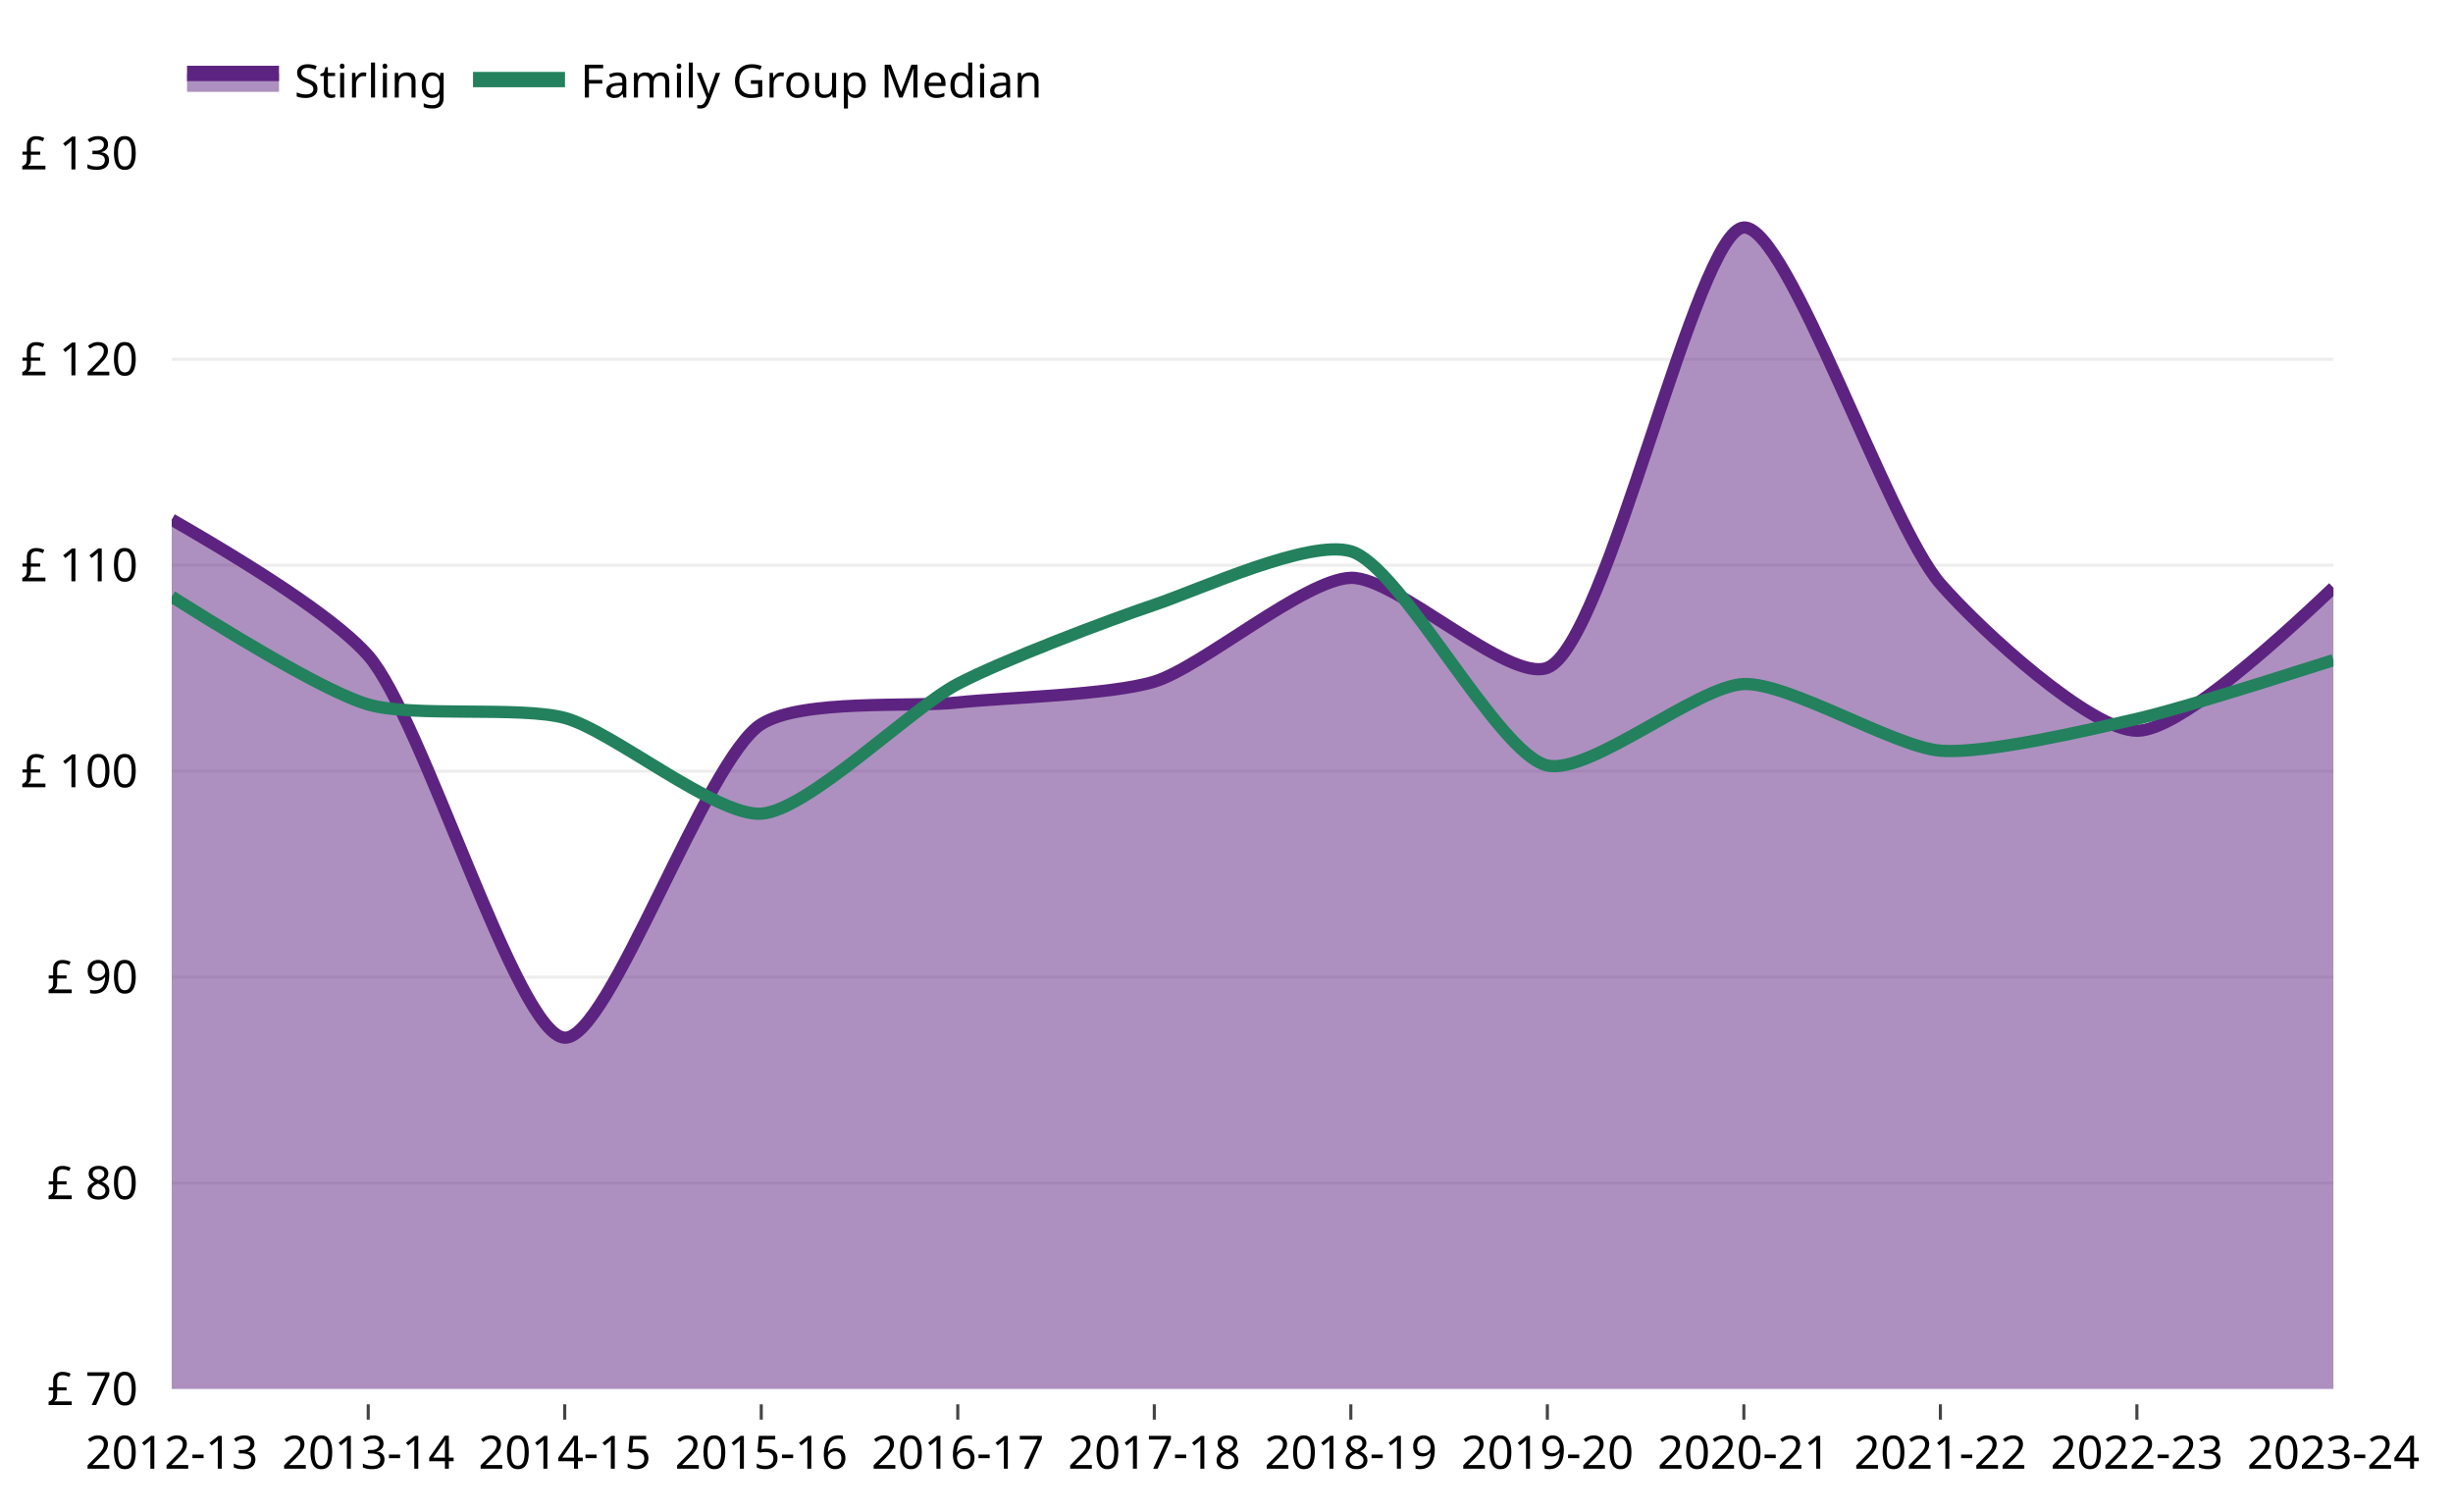
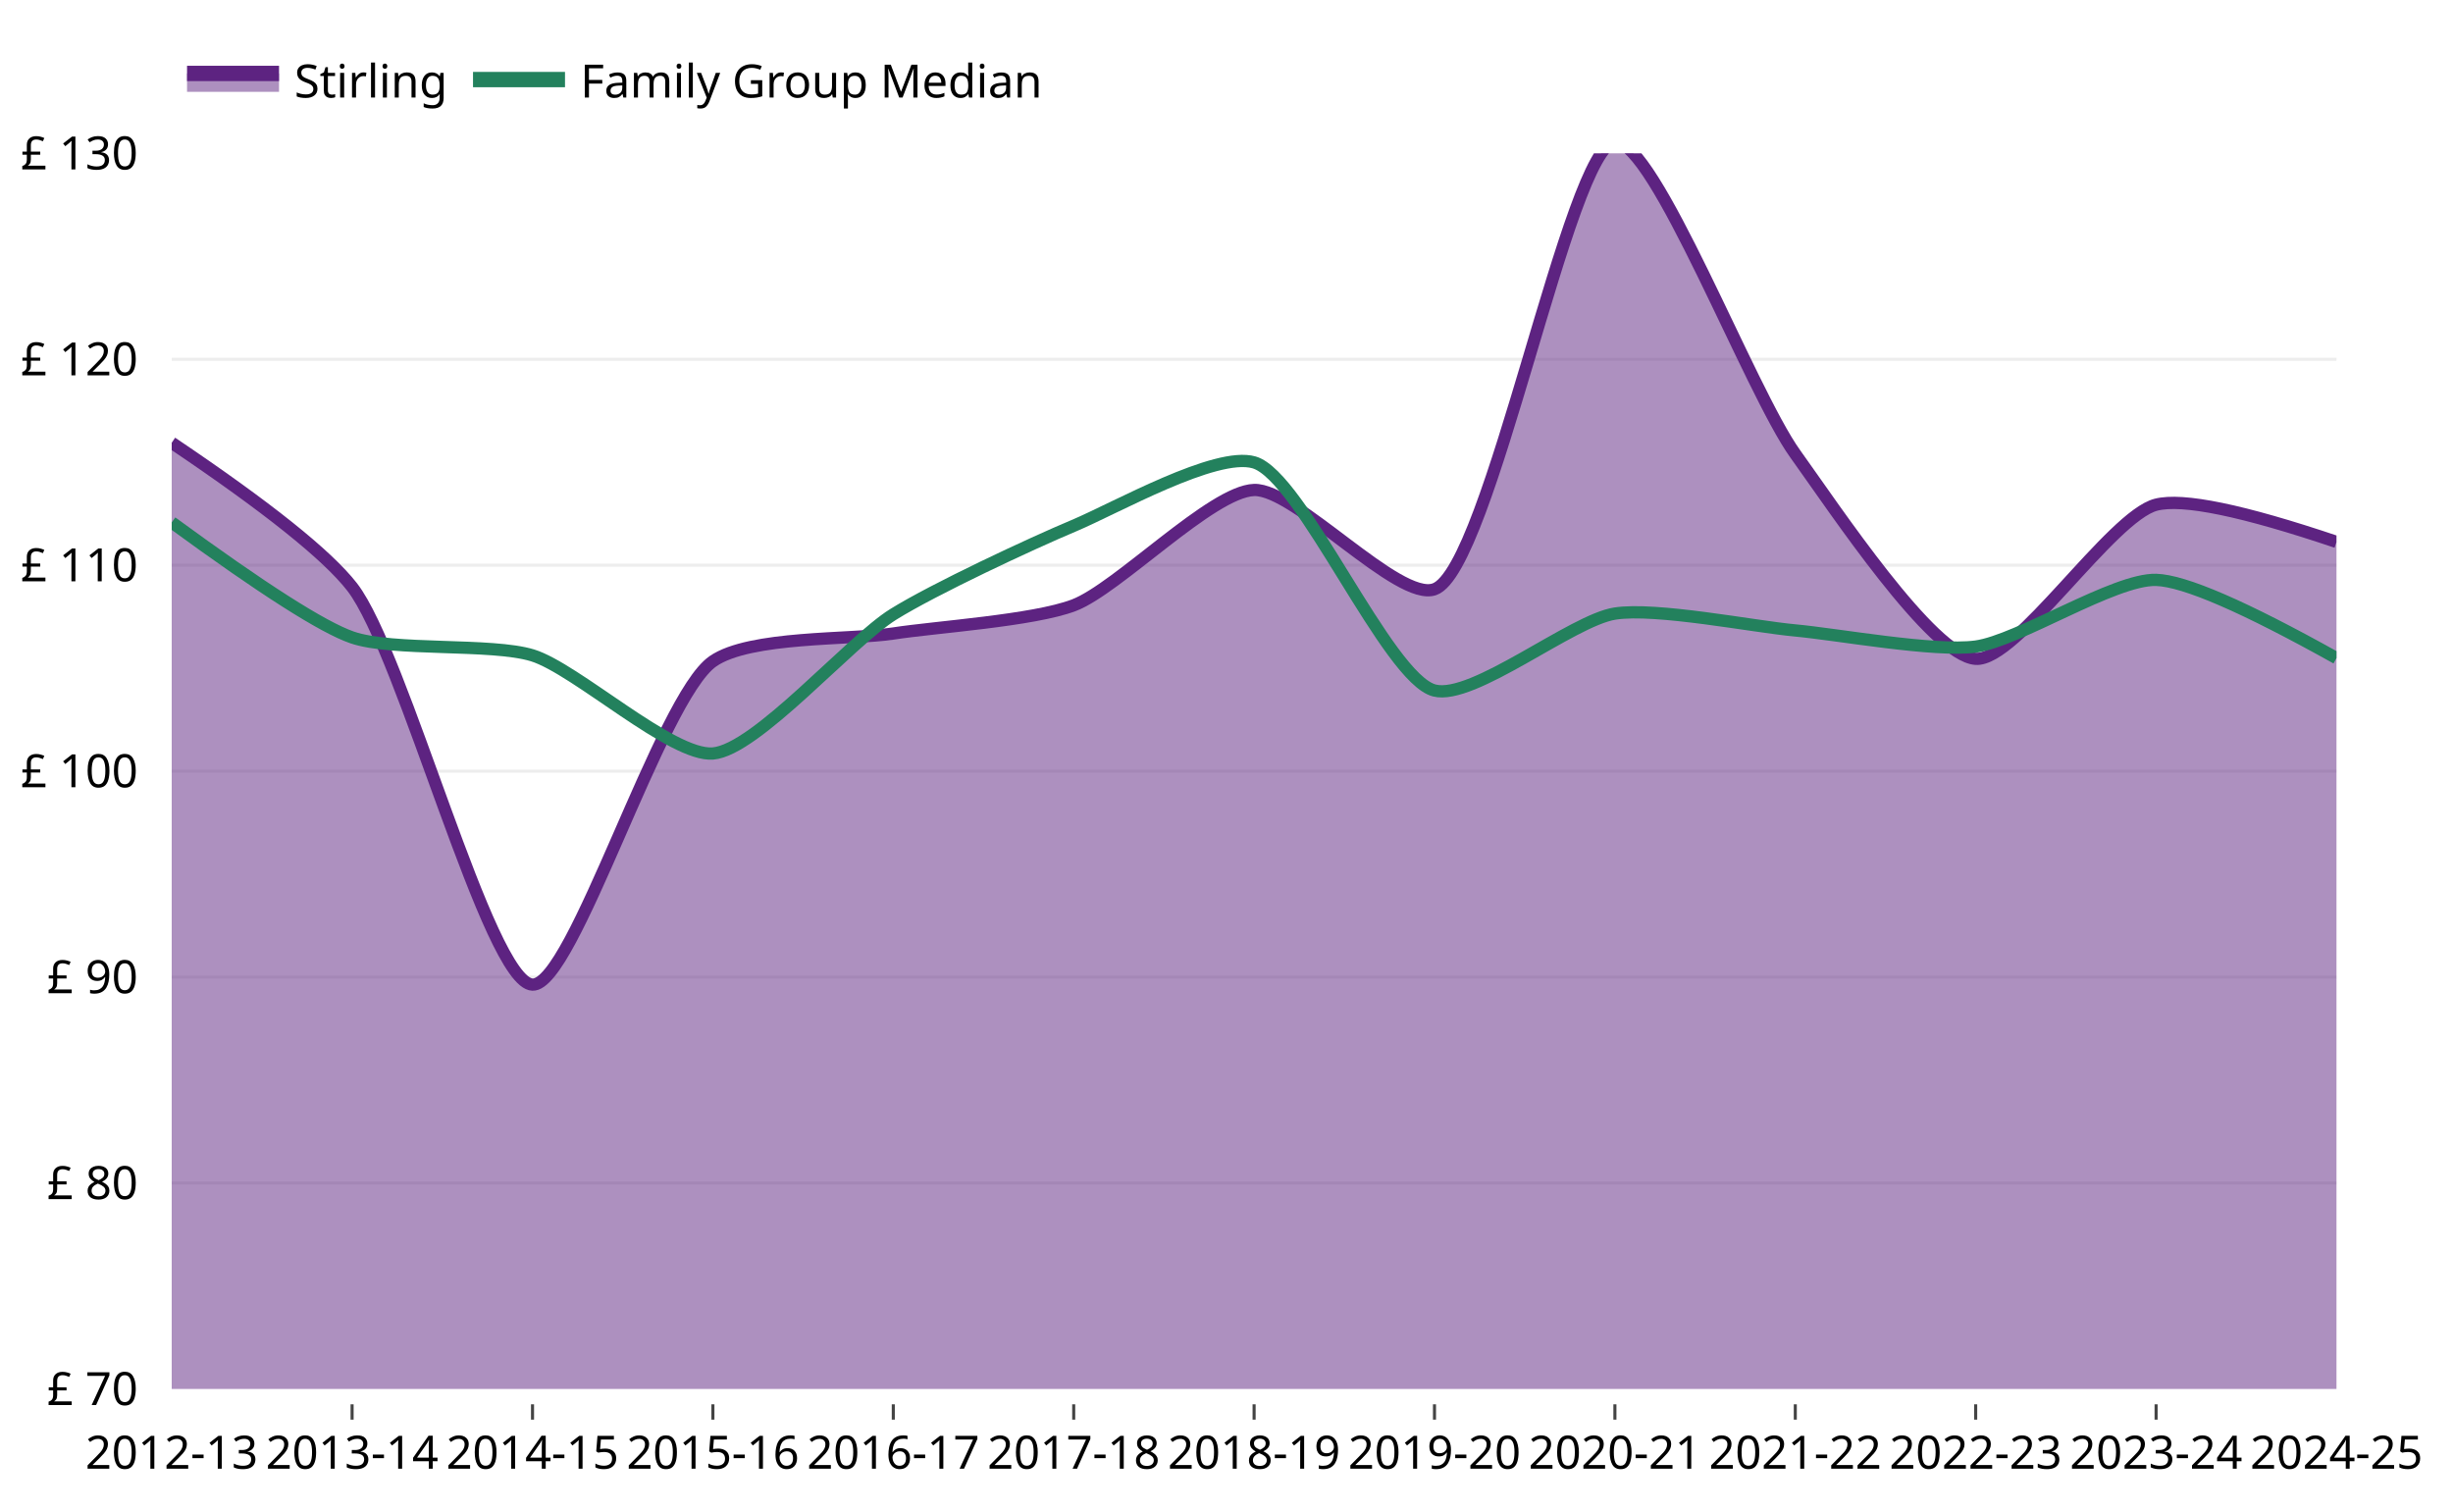
<svg xmlns="http://www.w3.org/2000/svg" class="main-svg" width="800" height="493" style="" viewBox="0 0 800 493">
  <rect x="0" y="0" width="800" height="493" style="fill: rgb(255, 255, 255); fill-opacity: 1;" />
-   <defs id="defs-dde67b">
+   <defs id="defs-d7f57e">
    <g class="clips">
-       <clipPath id="clipdde67bxyplot" class="plotclip">
-         <rect width="705" height="403" />
-       </clipPath>
-       <clipPath class="axesclip" id="clipdde67bx">
-         <rect x="56" y="0" width="705" height="493" />
-       </clipPath>
-       <clipPath class="axesclip" id="clipdde67by">
+       <clipPath id="clipd7f57exyplot" class="plotclip">
+         <rect width="706" height="403" />
+       </clipPath>
+       <clipPath class="axesclip" id="clipd7f57ex">
+         <rect x="56" y="0" width="706" height="493" />
+       </clipPath>
+       <clipPath class="axesclip" id="clipd7f57ey">
        <rect x="0" y="50" width="800" height="403" />
      </clipPath>
-       <clipPath class="axesclip" id="clipdde67bxy">
-         <rect x="56" y="50" width="705" height="403" />
+       <clipPath class="axesclip" id="clipd7f57exy">
+         <rect x="56" y="50" width="706" height="403" />
      </clipPath>
    </g>
    <g class="gradients" />
    <g class="patterns" />
  </defs>
  <g class="bglayer">
-     <rect class="bg" x="46" y="40" width="725" height="423" style="fill: rgb(0, 0, 0); fill-opacity: 0; stroke-width: 0;" />
+     <rect class="bg" x="46" y="40" width="726" height="423" style="fill: rgb(0, 0, 0); fill-opacity: 0; stroke-width: 0;" />
  </g>
  <g class="layer-below">
    <g class="imagelayer" />
    <g class="shapelayer" />
  </g>
  <g class="cartesianlayer">
    <g class="subplot xy">
      <g class="layer-subplot">
        <g class="shapelayer" />
        <g class="imagelayer" />
      </g>
      <g class="minor-gridlayer">
        <g class="x" />
        <g class="y" />
      </g>
      <g class="gridlayer">
        <g class="x">
-           <path class="xgrid crisp" transform="translate(120.09,0)" d="M0,50v403" style="stroke: rgb(255, 255, 255); stroke-opacity: 1; stroke-width: 1px;" />
-           <path class="xgrid crisp" transform="translate(184.18,0)" d="M0,50v403" style="stroke: rgb(255, 255, 255); stroke-opacity: 1; stroke-width: 1px;" />
-           <path class="xgrid crisp" transform="translate(248.27,0)" d="M0,50v403" style="stroke: rgb(255, 255, 255); stroke-opacity: 1; stroke-width: 1px;" />
-           <path class="xgrid crisp" transform="translate(312.36,0)" d="M0,50v403" style="stroke: rgb(255, 255, 255); stroke-opacity: 1; stroke-width: 1px;" />
-           <path class="xgrid crisp" transform="translate(376.45,0)" d="M0,50v403" style="stroke: rgb(255, 255, 255); stroke-opacity: 1; stroke-width: 1px;" />
-           <path class="xgrid crisp" transform="translate(440.55,0)" d="M0,50v403" style="stroke: rgb(255, 255, 255); stroke-opacity: 1; stroke-width: 1px;" />
-           <path class="xgrid crisp" transform="translate(504.64,0)" d="M0,50v403" style="stroke: rgb(255, 255, 255); stroke-opacity: 1; stroke-width: 1px;" />
-           <path class="xgrid crisp" transform="translate(568.73,0)" d="M0,50v403" style="stroke: rgb(255, 255, 255); stroke-opacity: 1; stroke-width: 1px;" />
-           <path class="xgrid crisp" transform="translate(632.82,0)" d="M0,50v403" style="stroke: rgb(255, 255, 255); stroke-opacity: 1; stroke-width: 1px;" />
-           <path class="xgrid crisp" transform="translate(696.91,0)" d="M0,50v403" style="stroke: rgb(255, 255, 255); stroke-opacity: 1; stroke-width: 1px;" />
+           <path class="xgrid crisp" transform="translate(114.83,0)" d="M0,50v403" style="stroke: rgb(255, 255, 255); stroke-opacity: 1; stroke-width: 1px;" />
+           <path class="xgrid crisp" transform="translate(173.67,0)" d="M0,50v403" style="stroke: rgb(255, 255, 255); stroke-opacity: 1; stroke-width: 1px;" />
+           <path class="xgrid crisp" transform="translate(232.5,0)" d="M0,50v403" style="stroke: rgb(255, 255, 255); stroke-opacity: 1; stroke-width: 1px;" />
+           <path class="xgrid crisp" transform="translate(291.33,0)" d="M0,50v403" style="stroke: rgb(255, 255, 255); stroke-opacity: 1; stroke-width: 1px;" />
+           <path class="xgrid crisp" transform="translate(350.17,0)" d="M0,50v403" style="stroke: rgb(255, 255, 255); stroke-opacity: 1; stroke-width: 1px;" />
+           <path class="xgrid crisp" transform="translate(409,0)" d="M0,50v403" style="stroke: rgb(255, 255, 255); stroke-opacity: 1; stroke-width: 1px;" />
+           <path class="xgrid crisp" transform="translate(467.83,0)" d="M0,50v403" style="stroke: rgb(255, 255, 255); stroke-opacity: 1; stroke-width: 1px;" />
+           <path class="xgrid crisp" transform="translate(526.67,0)" d="M0,50v403" style="stroke: rgb(255, 255, 255); stroke-opacity: 1; stroke-width: 1px;" />
+           <path class="xgrid crisp" transform="translate(585.5,0)" d="M0,50v403" style="stroke: rgb(255, 255, 255); stroke-opacity: 1; stroke-width: 1px;" />
+           <path class="xgrid crisp" transform="translate(644.33,0)" d="M0,50v403" style="stroke: rgb(255, 255, 255); stroke-opacity: 1; stroke-width: 1px;" />
+           <path class="xgrid crisp" transform="translate(703.17,0)" d="M0,50v403" style="stroke: rgb(255, 255, 255); stroke-opacity: 1; stroke-width: 1px;" />
        </g>
        <g class="y">
-           <path class="ygrid crisp" transform="translate(0,385.83)" d="M56,0h705" style="stroke: rgb(237, 237, 237); stroke-opacity: 1; stroke-width: 1px;" />
-           <path class="ygrid crisp" transform="translate(0,318.67)" d="M56,0h705" style="stroke: rgb(237, 237, 237); stroke-opacity: 1; stroke-width: 1px;" />
-           <path class="ygrid crisp" transform="translate(0,251.5)" d="M56,0h705" style="stroke: rgb(237, 237, 237); stroke-opacity: 1; stroke-width: 1px;" />
-           <path class="ygrid crisp" transform="translate(0,184.33)" d="M56,0h705" style="stroke: rgb(237, 237, 237); stroke-opacity: 1; stroke-width: 1px;" />
-           <path class="ygrid crisp" transform="translate(0,117.17)" d="M56,0h705" style="stroke: rgb(237, 237, 237); stroke-opacity: 1; stroke-width: 1px;" />
+           <path class="ygrid crisp" transform="translate(0,385.83)" d="M56,0h706" style="stroke: rgb(237, 237, 237); stroke-opacity: 1; stroke-width: 1px;" />
+           <path class="ygrid crisp" transform="translate(0,318.67)" d="M56,0h706" style="stroke: rgb(237, 237, 237); stroke-opacity: 1; stroke-width: 1px;" />
+           <path class="ygrid crisp" transform="translate(0,251.5)" d="M56,0h706" style="stroke: rgb(237, 237, 237); stroke-opacity: 1; stroke-width: 1px;" />
+           <path class="ygrid crisp" transform="translate(0,184.33)" d="M56,0h706" style="stroke: rgb(237, 237, 237); stroke-opacity: 1; stroke-width: 1px;" />
+           <path class="ygrid crisp" transform="translate(0,117.17)" d="M56,0h706" style="stroke: rgb(237, 237, 237); stroke-opacity: 1; stroke-width: 1px;" />
        </g>
      </g>
      <g class="zerolinelayer" />
+       <g class="layer-between">
+         <g class="shapelayer" />
+         <g class="imagelayer" />
+       </g>
      <path class="xlines-below" />
      <path class="ylines-below" />
      <g class="overlines-below" />
      <g class="xaxislayer-below" />
      <g class="yaxislayer-below" />
      <g class="overaxes-below" />
-       <g class="plot" transform="translate(56,50)" clip-path="url(#clipdde67bxyplot)">
-         <g class="scatterlayer mlayer">
-           <g class="trace scatter traceb1d329" style="stroke-miterlimit: 2;">
-             <g class="fills">
-               <g>
-                 <path class="js-fill" d="M705,873.17L0,873.17L0,119.46Q50.76,148.62 64.09,163.81C81.96,184.18 112.62,287.77 128.18,288.43C142.62,289.04 174.14,197.55 192.27,186.17C205.53,177.85 241.4,180.72 256.36,179.1C271.31,177.48 305.91,176.74 320.45,172.31C335.87,167.61 369.49,138.88 384.55,138.45C399.4,138.03 435.67,172.68 448.64,167.78C468.02,160.47 497.09,24.85 512.73,24.19C527.1,23.58 559.44,120.44 576.82,140.4C590.31,155.9 625.92,188.23 640.91,188.32Q655.83,188.41 705,141.65" style="fill: rgb(93, 35, 129); fill-opacity: 0.5; stroke-width: 0;" />
-               </g>
-             </g>
-             <g class="errorbars" />
-             <g class="lines">
-               <path class="js-line" d="M0,119.46Q50.76,148.62 64.09,163.81C81.96,184.18 112.62,287.77 128.18,288.43C142.62,289.04 174.14,197.55 192.27,186.17C205.53,177.85 241.4,180.72 256.36,179.1C271.31,177.48 305.91,176.74 320.45,172.31C335.87,167.61 369.49,138.88 384.55,138.45C399.4,138.03 435.67,172.68 448.64,167.78C468.02,160.47 497.09,24.85 512.73,24.19C527.1,23.58 559.44,120.44 576.82,140.4C590.31,155.9 625.92,188.23 640.91,188.32Q655.83,188.41 705,141.65" style="vector-effect: none; fill: none; stroke: rgb(93, 35, 129); stroke-opacity: 1; stroke-width: 4px; opacity: 1;" />
-             </g>
-             <g class="points" />
-             <g class="text" />
+       <g class="overplot">
+         <g class="xy" transform="translate(56,50)" clip-path="url(#clipd7f57exyplot)">
+           <g class="scatterlayer mlayer">
+             <g class="trace scatter traceefccf5" style="stroke-miterlimit: 2;">
+               <g class="fills">
+                 <g>
+                   <path class="js-fill" d="M706,873.17L0,873.17L0,94.4Q46.68,125.81 58.83,141.43C75.54,162.91 103.33,270.52 117.67,271.12C130.88,271.67 159.35,177.59 176.5,165.67C188.54,157.3 221.6,158.74 235.33,156.61C249.06,154.48 280.95,152.42 294.17,147.41C308.49,141.99 339.14,110.26 353,109.8C366.6,109.35 399.98,146.39 411.83,142.17C429.96,135.71 455.79,-2.62 470.67,-3.67C483.53,-4.58 514.68,77.43 529.5,98.05C542.4,116 574.09,163.85 588.33,164.86C601.61,165.8 632.46,118.38 647.17,114.6Q660.13,111.27 706,126.74" style="fill: rgb(93, 35, 129); fill-opacity: 0.5; stroke-width: 0;" />
+                 </g>
+               </g>
+               <g class="errorbars" />
+               <g class="lines">
+                 <path class="js-line" d="M0,94.4Q46.68,125.81 58.83,141.43C75.54,162.91 103.33,270.52 117.67,271.12C130.88,271.67 159.35,177.59 176.5,165.67C188.54,157.3 221.6,158.74 235.33,156.61C249.06,154.48 280.95,152.42 294.17,147.41C308.49,141.99 339.14,110.26 353,109.8C366.6,109.35 399.98,146.39 411.83,142.17C429.96,135.71 455.79,-2.62 470.67,-3.67C483.53,-4.58 514.68,77.43 529.5,98.05C542.4,116 574.09,163.85 588.33,164.86C601.61,165.8 632.46,118.38 647.17,114.6Q660.13,111.27 706,126.74" style="vector-effect: none; fill: none; stroke: rgb(93, 35, 129); stroke-opacity: 1; stroke-width: 4px; opacity: 1;" />
+               </g>
+               <g class="points" />
+               <g class="text" />
+             </g>
+             <g class="trace scatter trace853cb4" style="stroke-miterlimit: 2; opacity: 1;">
+               <g class="fills" />
+               <g class="errorbars" />
+               <g class="lines">
+                 <path class="js-line" d="M0,120.36Q44.48,152.92 58.83,157.89C72.04,162.46 104.34,159.64 117.67,163.74C131.85,168.11 163.11,196.81 176.5,195.74C190.6,194.62 221.14,159.19 235.33,150.36C248.65,142.07 280.27,127.3 294.17,121.47C307.73,115.78 340.44,97.16 353,100.8C368.5,105.29 396.46,171.29 411.83,175.2C424.45,178.41 456.66,152.3 470.67,150.11C484.14,148.01 515.77,154.35 529.5,155.61C543.23,156.87 574.8,162.67 588.33,160.87C602.27,159.01 633.52,138.74 647.17,139.12Q660.97,139.5 706,164.63" style="vector-effect: none; fill: none; stroke: rgb(35, 129, 93); stroke-opacity: 1; stroke-width: 4px; opacity: 1;" />
+               </g>
+               <g class="points" />
+               <g class="text" />
+             </g>
          </g>
-           <g class="trace scatter trace3dee6f" style="stroke-miterlimit: 2; opacity: 1;">
-             <g class="fills" />
-             <g class="errorbars" />
-             <g class="lines">
-               <path class="js-line" d="M0,144.59Q48.62,175.23 64.09,179.76C78.59,184.01 113.6,180.25 128.18,184.14C143.54,188.24 177.58,216.33 192.27,215.37C207.51,214.38 240.99,181.11 256.36,173.05C270.94,165.4 305.35,152.34 320.45,147.26C335.26,142.28 370.7,125.79 384.55,129.79C401.09,134.57 432.32,196.04 448.64,199.65C462.6,202.74 497.68,173.59 512.73,173.09C527.59,172.6 561.71,193.56 576.82,194.82C591.62,196.05 626.07,187.85 640.91,184.45Q655.98,181 705,165.3" style="vector-effect: none; fill: none; stroke: rgb(35, 129, 93); stroke-opacity: 1; stroke-width: 4px; opacity: 1;" />
-             </g>
-             <g class="points" />
-             <g class="text" />
-           </g>
-         </g>
-       </g>
-       <g class="overplot" />
+         </g>
+       </g>
+       <g class="zerolinelayer-above" />
      <path class="xlines-above crisp" d="" style="fill: none; stroke-width: 1px; stroke: rgb(0, 0, 0); stroke-opacity: 0;" />
      <path class="ylines-above crisp" d="M0,0" style="fill: none;" />
      <g class="overlines-above" />
      <g class="xaxislayer-above">
-         <path class="xtick ticks crisp" d="M0,463v-5" transform="translate(120.09,0)" style="stroke: rgb(68, 68, 68); stroke-opacity: 1; stroke-width: 1px;" />
-         <path class="xtick ticks crisp" d="M0,463v-5" transform="translate(184.18,0)" style="stroke: rgb(68, 68, 68); stroke-opacity: 1; stroke-width: 1px;" />
-         <path class="xtick ticks crisp" d="M0,463v-5" transform="translate(248.27,0)" style="stroke: rgb(68, 68, 68); stroke-opacity: 1; stroke-width: 1px;" />
-         <path class="xtick ticks crisp" d="M0,463v-5" transform="translate(312.36,0)" style="stroke: rgb(68, 68, 68); stroke-opacity: 1; stroke-width: 1px;" />
-         <path class="xtick ticks crisp" d="M0,463v-5" transform="translate(376.45,0)" style="stroke: rgb(68, 68, 68); stroke-opacity: 1; stroke-width: 1px;" />
-         <path class="xtick ticks crisp" d="M0,463v-5" transform="translate(440.55,0)" style="stroke: rgb(68, 68, 68); stroke-opacity: 1; stroke-width: 1px;" />
-         <path class="xtick ticks crisp" d="M0,463v-5" transform="translate(504.64,0)" style="stroke: rgb(68, 68, 68); stroke-opacity: 1; stroke-width: 1px;" />
-         <path class="xtick ticks crisp" d="M0,463v-5" transform="translate(568.73,0)" style="stroke: rgb(68, 68, 68); stroke-opacity: 1; stroke-width: 1px;" />
-         <path class="xtick ticks crisp" d="M0,463v-5" transform="translate(632.82,0)" style="stroke: rgb(68, 68, 68); stroke-opacity: 1; stroke-width: 1px;" />
-         <path class="xtick ticks crisp" d="M0,463v-5" transform="translate(696.91,0)" style="stroke: rgb(68, 68, 68); stroke-opacity: 1; stroke-width: 1px;" />
-         <g class="xtick">
-           <text text-anchor="middle" x="0" y="479" transform="translate(56,0)" style="font-family: 'Segoe UI Semibold'; font-size: 15px; fill: rgb(0, 0, 0); fill-opacity: 1; white-space: pre; opacity: 1;">2012-13</text>
-         </g>
-         <g class="xtick">
-           <text text-anchor="middle" x="0" y="479" transform="translate(120.09,0)" style="font-family: 'Segoe UI Semibold'; font-size: 15px; fill: rgb(0, 0, 0); fill-opacity: 1; white-space: pre; opacity: 1;">2013-14</text>
-         </g>
-         <g class="xtick">
-           <text text-anchor="middle" x="0" y="479" transform="translate(184.18,0)" style="font-family: 'Segoe UI Semibold'; font-size: 15px; fill: rgb(0, 0, 0); fill-opacity: 1; white-space: pre; opacity: 1;">2014-15</text>
-         </g>
-         <g class="xtick">
-           <text text-anchor="middle" x="0" y="479" transform="translate(248.27,0)" style="font-family: 'Segoe UI Semibold'; font-size: 15px; fill: rgb(0, 0, 0); fill-opacity: 1; white-space: pre; opacity: 1;">2015-16</text>
-         </g>
-         <g class="xtick">
-           <text text-anchor="middle" x="0" y="479" transform="translate(312.36,0)" style="font-family: 'Segoe UI Semibold'; font-size: 15px; fill: rgb(0, 0, 0); fill-opacity: 1; white-space: pre; opacity: 1;">2016-17</text>
-         </g>
-         <g class="xtick">
-           <text text-anchor="middle" x="0" y="479" transform="translate(376.45,0)" style="font-family: 'Segoe UI Semibold'; font-size: 15px; fill: rgb(0, 0, 0); fill-opacity: 1; white-space: pre; opacity: 1;">2017-18</text>
-         </g>
-         <g class="xtick">
-           <text text-anchor="middle" x="0" y="479" transform="translate(440.55,0)" style="font-family: 'Segoe UI Semibold'; font-size: 15px; fill: rgb(0, 0, 0); fill-opacity: 1; white-space: pre; opacity: 1;">2018-19</text>
-         </g>
-         <g class="xtick">
-           <text text-anchor="middle" x="0" y="479" transform="translate(504.64,0)" style="font-family: 'Segoe UI Semibold'; font-size: 15px; fill: rgb(0, 0, 0); fill-opacity: 1; white-space: pre; opacity: 1;">2019-20</text>
-         </g>
-         <g class="xtick">
-           <text text-anchor="middle" x="0" y="479" transform="translate(568.73,0)" style="font-family: 'Segoe UI Semibold'; font-size: 15px; fill: rgb(0, 0, 0); fill-opacity: 1; white-space: pre; opacity: 1;">2020-21</text>
-         </g>
-         <g class="xtick">
-           <text text-anchor="middle" x="0" y="479" transform="translate(632.82,0)" style="font-family: 'Segoe UI Semibold'; font-size: 15px; fill: rgb(0, 0, 0); fill-opacity: 1; white-space: pre; opacity: 1;">2021-22</text>
-         </g>
-         <g class="xtick">
-           <text text-anchor="middle" x="0" y="479" transform="translate(696.91,0)" style="font-family: 'Segoe UI Semibold'; font-size: 15px; fill: rgb(0, 0, 0); fill-opacity: 1; white-space: pre; opacity: 1;">2022-23</text>
-         </g>
-         <g class="xtick">
-           <text text-anchor="middle" x="0" y="479" transform="translate(761,0)" style="font-family: 'Segoe UI Semibold'; font-size: 15px; fill: rgb(0, 0, 0); fill-opacity: 1; white-space: pre; opacity: 1;">2023-24</text>
+         <path class="xtick ticks crisp" d="M0,463v-5" transform="translate(114.83,0)" style="stroke: rgb(68, 68, 68); stroke-opacity: 1; stroke-width: 1px;" />
+         <path class="xtick ticks crisp" d="M0,463v-5" transform="translate(173.67,0)" style="stroke: rgb(68, 68, 68); stroke-opacity: 1; stroke-width: 1px;" />
+         <path class="xtick ticks crisp" d="M0,463v-5" transform="translate(232.5,0)" style="stroke: rgb(68, 68, 68); stroke-opacity: 1; stroke-width: 1px;" />
+         <path class="xtick ticks crisp" d="M0,463v-5" transform="translate(291.33,0)" style="stroke: rgb(68, 68, 68); stroke-opacity: 1; stroke-width: 1px;" />
+         <path class="xtick ticks crisp" d="M0,463v-5" transform="translate(350.17,0)" style="stroke: rgb(68, 68, 68); stroke-opacity: 1; stroke-width: 1px;" />
+         <path class="xtick ticks crisp" d="M0,463v-5" transform="translate(409,0)" style="stroke: rgb(68, 68, 68); stroke-opacity: 1; stroke-width: 1px;" />
+         <path class="xtick ticks crisp" d="M0,463v-5" transform="translate(467.83,0)" style="stroke: rgb(68, 68, 68); stroke-opacity: 1; stroke-width: 1px;" />
+         <path class="xtick ticks crisp" d="M0,463v-5" transform="translate(526.67,0)" style="stroke: rgb(68, 68, 68); stroke-opacity: 1; stroke-width: 1px;" />
+         <path class="xtick ticks crisp" d="M0,463v-5" transform="translate(585.5,0)" style="stroke: rgb(68, 68, 68); stroke-opacity: 1; stroke-width: 1px;" />
+         <path class="xtick ticks crisp" d="M0,463v-5" transform="translate(644.33,0)" style="stroke: rgb(68, 68, 68); stroke-opacity: 1; stroke-width: 1px;" />
+         <path class="xtick ticks crisp" d="M0,463v-5" transform="translate(703.17,0)" style="stroke: rgb(68, 68, 68); stroke-opacity: 1; stroke-width: 1px;" />
+         <g class="xtick">
+           <text text-anchor="middle" x="0" y="479" transform="translate(56,0)" style="font-family: 'Segoe UI Semibold'; font-size: 15px; fill: rgb(0, 0, 0); fill-opacity: 1; white-space: pre;">2012-13</text>
+         </g>
+         <g class="xtick">
+           <text text-anchor="middle" x="0" y="479" transform="translate(114.83,0)" style="font-family: 'Segoe UI Semibold'; font-size: 15px; fill: rgb(0, 0, 0); fill-opacity: 1; white-space: pre;">2013-14</text>
+         </g>
+         <g class="xtick">
+           <text text-anchor="middle" x="0" y="479" transform="translate(173.67,0)" style="font-family: 'Segoe UI Semibold'; font-size: 15px; fill: rgb(0, 0, 0); fill-opacity: 1; white-space: pre;">2014-15</text>
+         </g>
+         <g class="xtick">
+           <text text-anchor="middle" x="0" y="479" transform="translate(232.5,0)" style="font-family: 'Segoe UI Semibold'; font-size: 15px; fill: rgb(0, 0, 0); fill-opacity: 1; white-space: pre;">2015-16</text>
+         </g>
+         <g class="xtick">
+           <text text-anchor="middle" x="0" y="479" transform="translate(291.33,0)" style="font-family: 'Segoe UI Semibold'; font-size: 15px; fill: rgb(0, 0, 0); fill-opacity: 1; white-space: pre;">2016-17</text>
+         </g>
+         <g class="xtick">
+           <text text-anchor="middle" x="0" y="479" transform="translate(350.17,0)" style="font-family: 'Segoe UI Semibold'; font-size: 15px; fill: rgb(0, 0, 0); fill-opacity: 1; white-space: pre;">2017-18</text>
+         </g>
+         <g class="xtick">
+           <text text-anchor="middle" x="0" y="479" transform="translate(409,0)" style="font-family: 'Segoe UI Semibold'; font-size: 15px; fill: rgb(0, 0, 0); fill-opacity: 1; white-space: pre;">2018-19</text>
+         </g>
+         <g class="xtick">
+           <text text-anchor="middle" x="0" y="479" transform="translate(467.83,0)" style="font-family: 'Segoe UI Semibold'; font-size: 15px; fill: rgb(0, 0, 0); fill-opacity: 1; white-space: pre;">2019-20</text>
+         </g>
+         <g class="xtick">
+           <text text-anchor="middle" x="0" y="479" transform="translate(526.67,0)" style="font-family: 'Segoe UI Semibold'; font-size: 15px; fill: rgb(0, 0, 0); fill-opacity: 1; white-space: pre;">2020-21</text>
+         </g>
+         <g class="xtick">
+           <text text-anchor="middle" x="0" y="479" transform="translate(585.5,0)" style="font-family: 'Segoe UI Semibold'; font-size: 15px; fill: rgb(0, 0, 0); fill-opacity: 1; white-space: pre;">2021-22</text>
+         </g>
+         <g class="xtick">
+           <text text-anchor="middle" x="0" y="479" transform="translate(644.33,0)" style="font-family: 'Segoe UI Semibold'; font-size: 15px; fill: rgb(0, 0, 0); fill-opacity: 1; white-space: pre;">2022-23</text>
+         </g>
+         <g class="xtick">
+           <text text-anchor="middle" x="0" y="479" transform="translate(703.17,0)" style="font-family: 'Segoe UI Semibold'; font-size: 15px; fill: rgb(0, 0, 0); fill-opacity: 1; white-space: pre;">2023-24</text>
+         </g>
+         <g class="xtick">
+           <text text-anchor="middle" x="0" y="479" transform="translate(762,0)" style="font-family: 'Segoe UI Semibold'; font-size: 15px; fill: rgb(0, 0, 0); fill-opacity: 1; white-space: pre;">2024-25</text>
        </g>
      </g>
      <g class="yaxislayer-above">
        <g class="ytick">
-           <text text-anchor="end" x="45" y="5.25" transform="translate(0,453)" style="font-family: 'Segoe UI Semibold'; font-size: 15px; fill: rgb(0, 0, 0); fill-opacity: 1; white-space: pre; opacity: 1;">£ 70</text>
-         </g>
-         <g class="ytick">
-           <text text-anchor="end" x="45" y="5.25" style="font-family: 'Segoe UI Semibold'; font-size: 15px; fill: rgb(0, 0, 0); fill-opacity: 1; white-space: pre; opacity: 1;" transform="translate(0,385.83)">£ 80</text>
-         </g>
-         <g class="ytick">
-           <text text-anchor="end" x="45" y="5.25" style="font-family: 'Segoe UI Semibold'; font-size: 15px; fill: rgb(0, 0, 0); fill-opacity: 1; white-space: pre; opacity: 1;" transform="translate(0,318.67)">£ 90</text>
-         </g>
-         <g class="ytick">
-           <text text-anchor="end" x="45" y="5.25" style="font-family: 'Segoe UI Semibold'; font-size: 15px; fill: rgb(0, 0, 0); fill-opacity: 1; white-space: pre; opacity: 1;" transform="translate(0,251.5)">£ 100</text>
-         </g>
-         <g class="ytick">
-           <text text-anchor="end" x="45" y="5.25" style="font-family: 'Segoe UI Semibold'; font-size: 15px; fill: rgb(0, 0, 0); fill-opacity: 1; white-space: pre; opacity: 1;" transform="translate(0,184.33)">£ 110</text>
-         </g>
-         <g class="ytick">
-           <text text-anchor="end" x="45" y="5.25" style="font-family: 'Segoe UI Semibold'; font-size: 15px; fill: rgb(0, 0, 0); fill-opacity: 1; white-space: pre; opacity: 1;" transform="translate(0,117.17)">£ 120</text>
-         </g>
-         <g class="ytick">
-           <text text-anchor="end" x="45" y="5.25" style="font-family: 'Segoe UI Semibold'; font-size: 15px; fill: rgb(0, 0, 0); fill-opacity: 1; white-space: pre; opacity: 1;" transform="translate(0,50)">£ 130</text>
+           <text text-anchor="end" x="45" y="5.25" transform="translate(0,453)" style="font-family: 'Segoe UI Semibold'; font-size: 15px; fill: rgb(0, 0, 0); fill-opacity: 1; white-space: pre;">£ 70</text>
+         </g>
+         <g class="ytick">
+           <text text-anchor="end" x="45" y="5.25" style="font-family: 'Segoe UI Semibold'; font-size: 15px; fill: rgb(0, 0, 0); fill-opacity: 1; white-space: pre;" transform="translate(0,385.83)">£ 80</text>
+         </g>
+         <g class="ytick">
+           <text text-anchor="end" x="45" y="5.25" style="font-family: 'Segoe UI Semibold'; font-size: 15px; fill: rgb(0, 0, 0); fill-opacity: 1; white-space: pre;" transform="translate(0,318.67)">£ 90</text>
+         </g>
+         <g class="ytick">
+           <text text-anchor="end" x="45" y="5.25" style="font-family: 'Segoe UI Semibold'; font-size: 15px; fill: rgb(0, 0, 0); fill-opacity: 1; white-space: pre;" transform="translate(0,251.5)">£ 100</text>
+         </g>
+         <g class="ytick">
+           <text text-anchor="end" x="45" y="5.25" style="font-family: 'Segoe UI Semibold'; font-size: 15px; fill: rgb(0, 0, 0); fill-opacity: 1; white-space: pre;" transform="translate(0,184.33)">£ 110</text>
+         </g>
+         <g class="ytick">
+           <text text-anchor="end" x="45" y="5.25" style="font-family: 'Segoe UI Semibold'; font-size: 15px; fill: rgb(0, 0, 0); fill-opacity: 1; white-space: pre;" transform="translate(0,117.17)">£ 120</text>
+         </g>
+         <g class="ytick">
+           <text text-anchor="end" x="45" y="5.25" style="font-family: 'Segoe UI Semibold'; font-size: 15px; fill: rgb(0, 0, 0); fill-opacity: 1; white-space: pre;" transform="translate(0,50)">£ 130</text>
        </g>
      </g>
      <g class="overaxes-above" />
    </g>
  </g>
  <g class="polarlayer" />
  <g class="smithlayer" />
  <g class="ternarylayer" />
  <g class="geolayer" />
  <g class="funnelarealayer" />
  <g class="pielayer" />
  <g class="iciclelayer" />
  <g class="treemaplayer" />
  <g class="sunburstlayer" />
  <g class="glimages" />
-   <defs id="topdefs-dde67b">
+   <defs id="topdefs-d7f57e">
    <g class="clips" />
-     <clipPath id="legenddde67b">
+     <clipPath id="legendd7f57e">
      <rect width="285" height="33" x="0" y="0" />
    </clipPath>
  </defs>
  <g class="layer-above">
    <g class="imagelayer" />
    <g class="shapelayer" />
  </g>
  <g class="infolayer">
    <g class="legend" pointer-events="all" transform="translate(56,9.7)">
-       <rect class="bg" shape-rendering="crispEdges" width="285" height="33" x="0" y="0" style="stroke: rgb(68, 68, 68); stroke-opacity: 1; fill: rgb(0, 0, 0); fill-opacity: 0; stroke-width: 0px;" />
-       <g class="scrollbox" transform="" clip-path="url(#legenddde67b)">
+       <rect class="bg" shape-rendering="crispEdges" style="stroke: rgb(68, 68, 68); stroke-opacity: 1; fill: rgb(0, 0, 0); fill-opacity: 0; stroke-width: 0px;" width="285" height="33" x="0" y="0" />
+       <g class="scrollbox" transform="" clip-path="url(#legendd7f57e)">
        <g class="groups">
          <g class="traces" transform="translate(0,16.25)" style="opacity: 1;">
            <text class="legendtext" text-anchor="start" x="40" y="5.85" style="font-family: 'Segoe UI Semibold'; font-size: 15px; fill: rgb(0, 0, 0); fill-opacity: 1; white-space: pre;">Stirling</text>
            <g class="layers">
              <g class="legendfill">
                <path class="js-fill" d="M5,-2h30v6h-30z" style="stroke-width: 0; fill: rgb(93, 35, 129); fill-opacity: 0.5;" />
              </g>
              <g class="legendlines">
                <path class="js-line" d="M5,-2h30" style="fill: none; stroke: rgb(93, 35, 129); stroke-opacity: 1; stroke-width: 5px;" />
              </g>
              <g class="legendsymbols">
                <g class="legendpoints" />
              </g>
            </g>
            <rect class="legendtoggle" x="0" y="-11.25" width="90.766" height="22.5" style="fill: rgb(0, 0, 0); fill-opacity: 0;" />
          </g>
          <g class="traces" transform="translate(93.26562,16.25)" style="opacity: 1;">
            <text class="legendtext" text-anchor="start" x="40" y="5.85" style="font-family: 'Segoe UI Semibold'; font-size: 15px; fill: rgb(0, 0, 0); fill-opacity: 1; white-space: pre;">Family Group Median</text>
            <g class="layers" style="opacity: 1;">
              <g class="legendfill" />
              <g class="legendlines">
                <path class="js-line" d="M5,0h30" style="fill: none; stroke: rgb(35, 129, 93); stroke-opacity: 1; stroke-width: 5px;" />
              </g>
              <g class="legendsymbols">
                <g class="legendpoints" />
              </g>
            </g>
-             <rect class="legendtoggle" x="0" y="-11.25" width="188.609" height="22.5" style="fill: rgb(0, 0, 0); fill-opacity: 0;" />
+             <rect class="legendtoggle" x="0" y="-11.25" width="188.602" height="22.5" style="fill: rgb(0, 0, 0); fill-opacity: 0;" />
          </g>
        </g>
      </g>
-       <rect class="scrollbar" rx="20" ry="3" width="0" height="0" x="0" y="0" style="fill: rgb(128, 139, 164); fill-opacity: 1;" />
+       <rect class="scrollbar" rx="20" ry="3" width="0" height="0" style="fill: rgb(128, 139, 164); fill-opacity: 1;" x="0" y="0" />
    </g>
    <g class="g-gtitle" />
    <g class="g-xtitle" />
    <g class="g-ytitle" />
  </g>
</svg>
